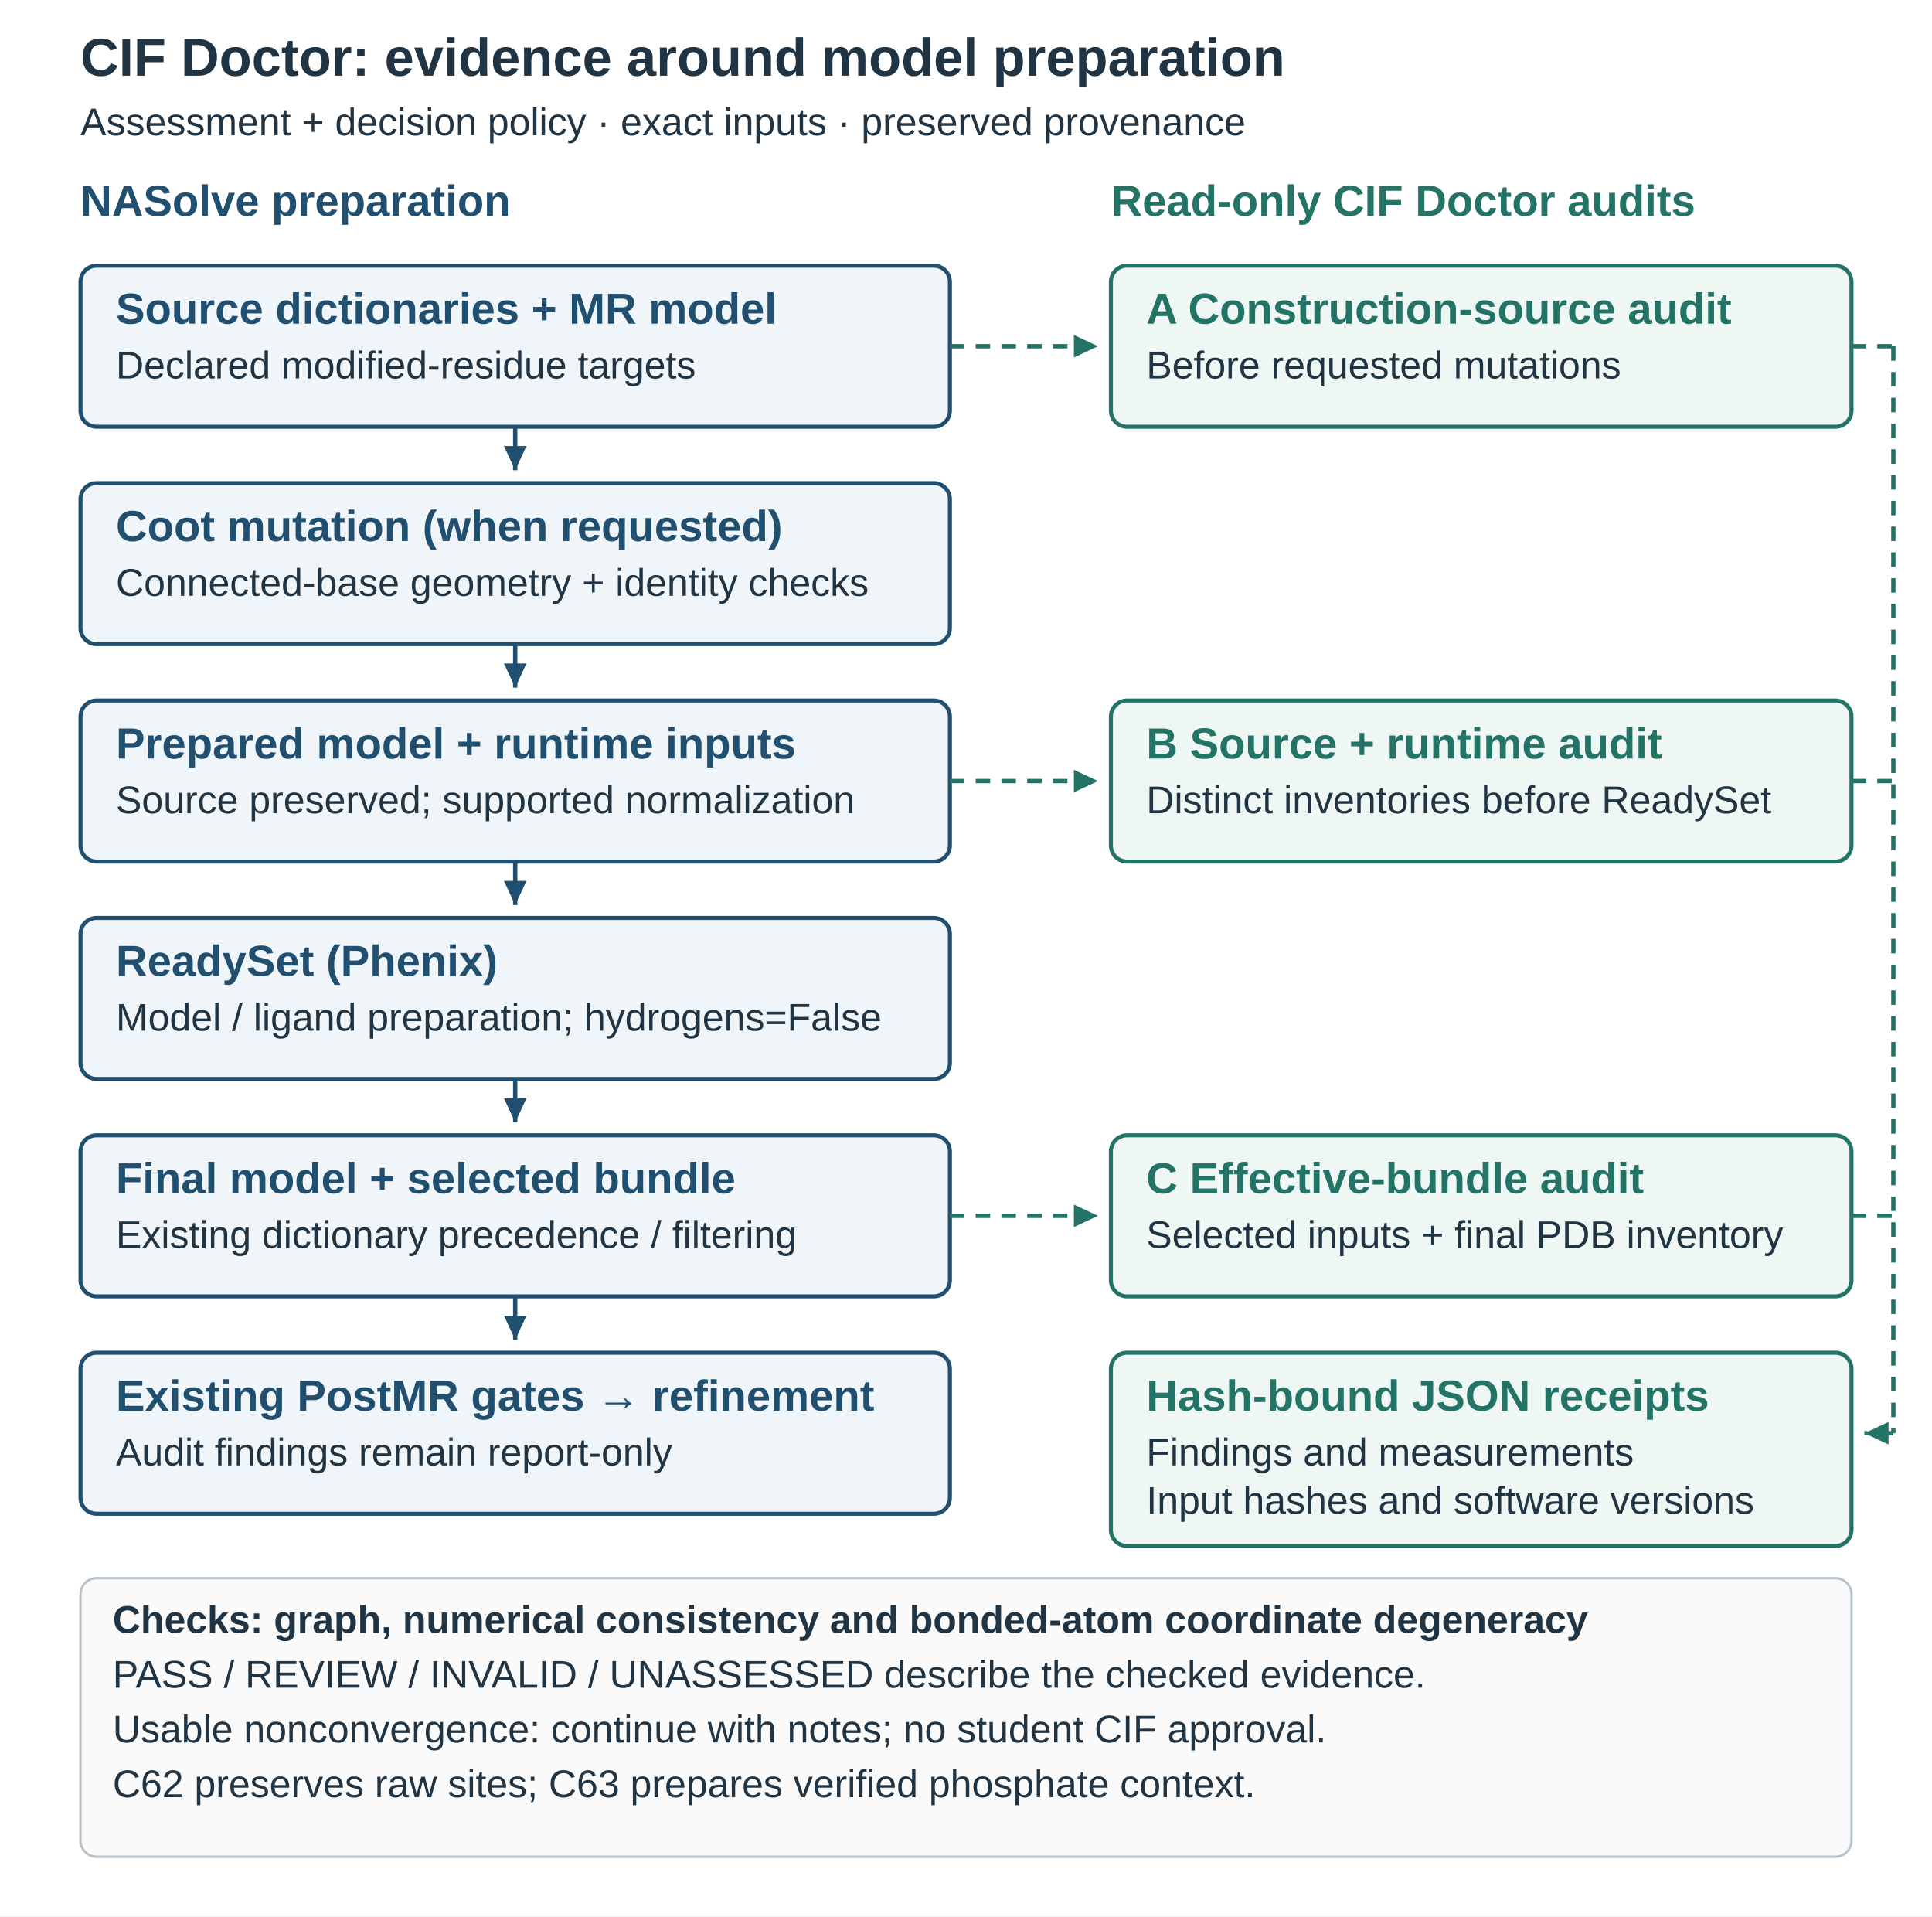
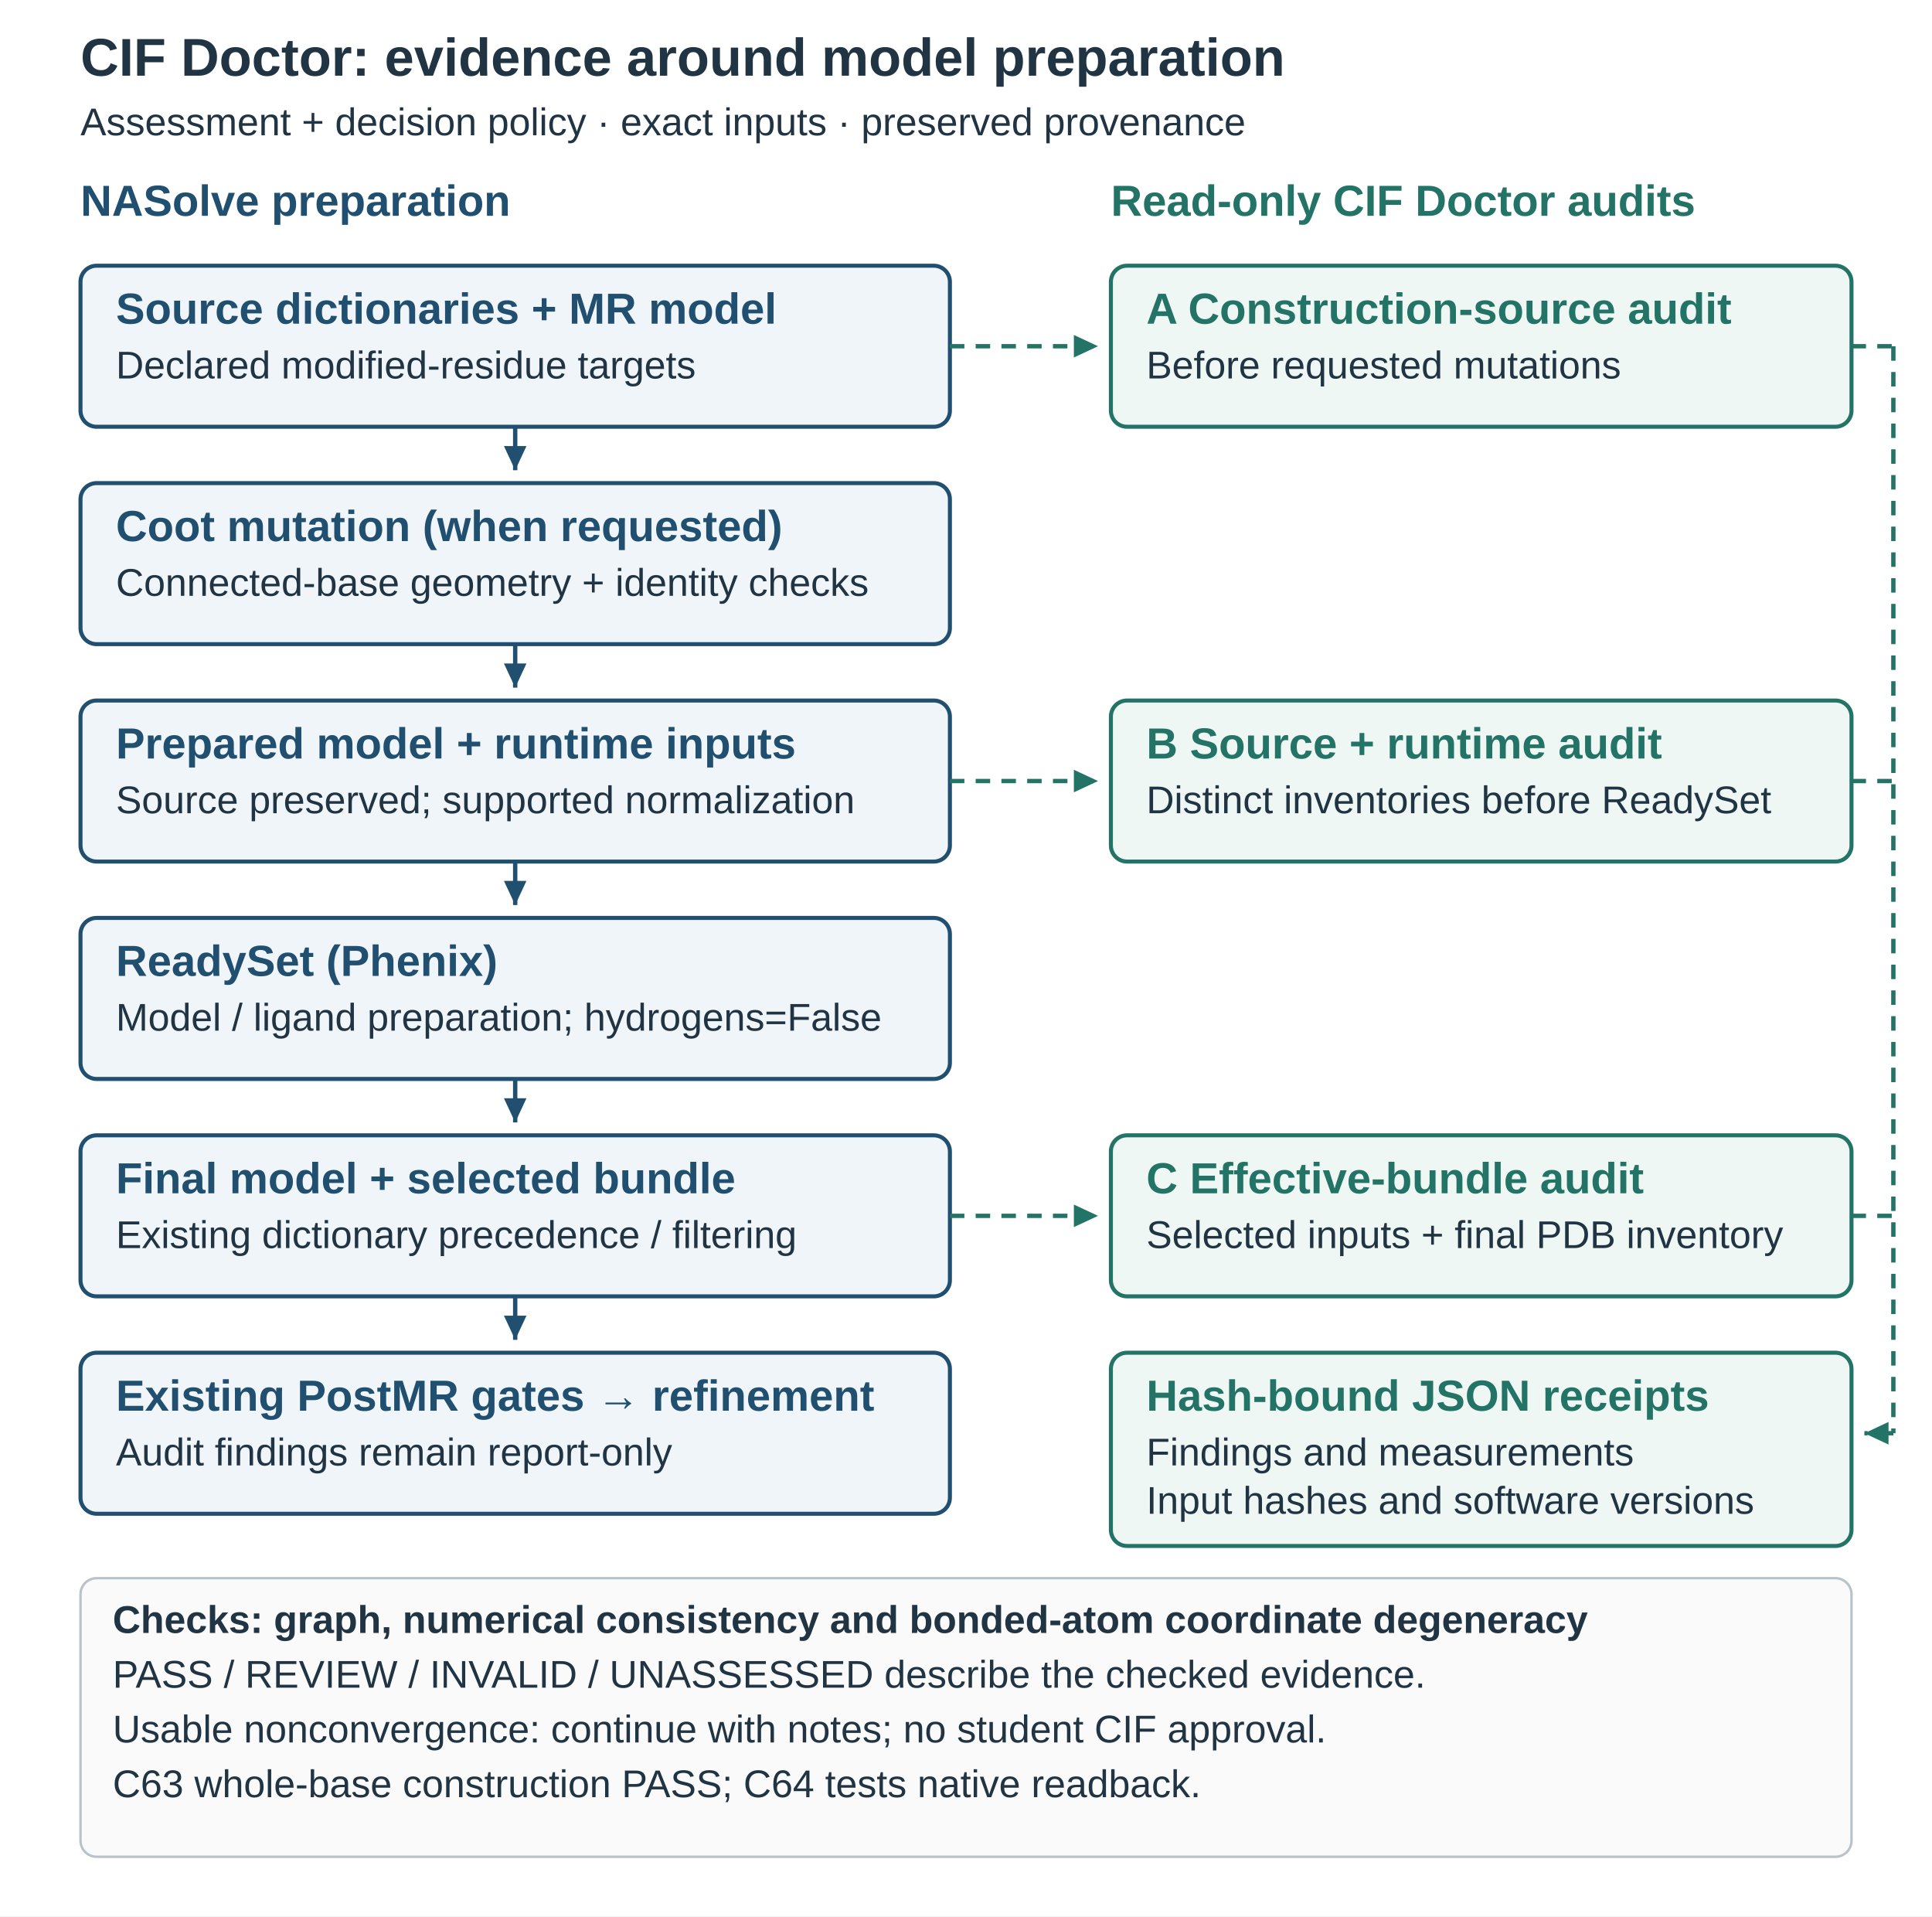
<svg xmlns="http://www.w3.org/2000/svg" width="180mm" height="178.5mm" viewBox="0 0 1200 1190" role="img" aria-labelledby="title description">
  <rect width="1200" height="1190" fill="white" />
  <text x="50" y="47" font-family="Arial, Helvetica, sans-serif" font-size="33" font-weight="bold" fill="#213443" text-anchor="start">CIF Doctor: evidence around model preparation</text>
  <text x="50" y="84" font-family="Arial, Helvetica, sans-serif" font-size="24" font-weight="normal" fill="#213443" text-anchor="start">Assessment + decision policy · exact inputs · preserved provenance</text>
  <text x="50" y="134" font-family="Arial, Helvetica, sans-serif" font-size="27" font-weight="bold" fill="#214f70" text-anchor="start">NASolve preparation</text>
  <text x="690" y="134" font-family="Arial, Helvetica, sans-serif" font-size="27" font-weight="bold" fill="#237466" text-anchor="start">Read-only CIF Doctor audits</text>
  <g id="source-inputs">
    <rect x="50" y="165" width="540" height="100" rx="10" fill="#f0f5f9" stroke="#214f70" stroke-width="2.5" />
    <text x="72" y="201" font-family="Arial, Helvetica, sans-serif" font-size="27" font-weight="bold" fill="#214f70" text-anchor="start">Source dictionaries + MR model</text>
    <text x="72" y="235" font-family="Arial, Helvetica, sans-serif" font-size="24" font-weight="normal" fill="#213443" text-anchor="start">Declared modified-residue targets</text>
  </g>
  <g id="coot-mutation">
    <rect x="50" y="300" width="540" height="100" rx="10" fill="#f0f5f9" stroke="#214f70" stroke-width="2.5" />
    <text x="72" y="336" font-family="Arial, Helvetica, sans-serif" font-size="27" font-weight="bold" fill="#214f70" text-anchor="start">Coot mutation (when requested)</text>
    <text x="72" y="370" font-family="Arial, Helvetica, sans-serif" font-size="24" font-weight="normal" fill="#213443" text-anchor="start">Connected-base geometry + identity checks</text>
  </g>
  <g id="prepared-inputs">
    <rect x="50" y="435" width="540" height="100" rx="10" fill="#f0f5f9" stroke="#214f70" stroke-width="2.5" />
    <text x="72" y="471" font-family="Arial, Helvetica, sans-serif" font-size="27" font-weight="bold" fill="#214f70" text-anchor="start">Prepared model + runtime inputs</text>
    <text x="72" y="505" font-family="Arial, Helvetica, sans-serif" font-size="24" font-weight="normal" fill="#213443" text-anchor="start">Source preserved; supported normalization</text>
  </g>
  <g id="readyset">
    <rect x="50" y="570" width="540" height="100" rx="10" fill="#f0f5f9" stroke="#214f70" stroke-width="2.5" />
    <text x="72" y="606" font-family="Arial, Helvetica, sans-serif" font-size="27" font-weight="bold" fill="#214f70" text-anchor="start">ReadySet (Phenix)</text>
    <text x="72" y="640" font-family="Arial, Helvetica, sans-serif" font-size="24" font-weight="normal" fill="#213443" text-anchor="start">Model / ligand preparation; hydrogens=False</text>
  </g>
  <g id="effective-inputs">
    <rect x="50" y="705" width="540" height="100" rx="10" fill="#f0f5f9" stroke="#214f70" stroke-width="2.5" />
    <text x="72" y="741" font-family="Arial, Helvetica, sans-serif" font-size="27" font-weight="bold" fill="#214f70" text-anchor="start">Final model + selected bundle</text>
    <text x="72" y="775" font-family="Arial, Helvetica, sans-serif" font-size="24" font-weight="normal" fill="#213443" text-anchor="start">Existing dictionary precedence / filtering</text>
  </g>
  <g id="postmr-gates">
    <rect x="50" y="840" width="540" height="100" rx="10" fill="#f0f5f9" stroke="#214f70" stroke-width="2.5" />
    <text x="72" y="876" font-family="Arial, Helvetica, sans-serif" font-size="27" font-weight="bold" fill="#214f70" text-anchor="start">Existing PostMR gates → refinement</text>
    <text x="72" y="910" font-family="Arial, Helvetica, sans-serif" font-size="24" font-weight="normal" fill="#213443" text-anchor="start">Audit findings remain report-only</text>
  </g>
  <g id="preparation-flow-0">
    <path d="M 320.0 265.0 L 320.0 292.0" fill="none" stroke="#214f70" stroke-width="2.7" />
    <polygon points="320.0,292.0 313.0,277.0 327.0,277.0" fill="#214f70" />
  </g>
  <g id="preparation-flow-1">
    <path d="M 320.0 400.0 L 320.0 427.0" fill="none" stroke="#214f70" stroke-width="2.7" />
    <polygon points="320.0,427.0 313.0,412.0 327.0,412.0" fill="#214f70" />
  </g>
  <g id="preparation-flow-2">
    <path d="M 320.0 535.0 L 320.0 562.0" fill="none" stroke="#214f70" stroke-width="2.7" />
    <polygon points="320.0,562.0 313.0,547.0 327.0,547.0" fill="#214f70" />
  </g>
  <g id="preparation-flow-3">
    <path d="M 320.0 670.0 L 320.0 697.0" fill="none" stroke="#214f70" stroke-width="2.7" />
    <polygon points="320.0,697.0 313.0,682.0 327.0,682.0" fill="#214f70" />
  </g>
  <g id="preparation-flow-4">
    <path d="M 320.0 805.0 L 320.0 832.0" fill="none" stroke="#214f70" stroke-width="2.7" />
    <polygon points="320.0,832.0 313.0,817.0 327.0,817.0" fill="#214f70" />
  </g>
  <g id="mutation-audit">
    <rect x="690" y="165" width="460" height="100" rx="10" fill="#eef7f3" stroke="#237466" stroke-width="2.5" />
    <text x="712" y="201" font-family="Arial, Helvetica, sans-serif" font-size="27" font-weight="bold" fill="#237466" text-anchor="start">A  Construction-source audit</text>
    <text x="712" y="235" font-family="Arial, Helvetica, sans-serif" font-size="24" font-weight="normal" fill="#213443" text-anchor="start">Before requested mutations</text>
  </g>
  <g id="audit-branch-mutation-audit">
    <path d="M 590.0 215.0 L 599.0 215.0" fill="none" stroke="#237466" stroke-width="2.7" />
    <path d="M 606.0 215.0 L 615.0 215.0" fill="none" stroke="#237466" stroke-width="2.7" />
    <path d="M 622.0 215.0 L 631.0 215.0" fill="none" stroke="#237466" stroke-width="2.7" />
    <path d="M 638.0 215.0 L 647.0 215.0" fill="none" stroke="#237466" stroke-width="2.7" />
    <path d="M 654.0 215.0 L 663.0 215.0" fill="none" stroke="#237466" stroke-width="2.7" />
    <path d="M 670.0 215.0 L 679.0 215.0" fill="none" stroke="#237466" stroke-width="2.7" />
    <polygon points="682.0,215.0 667.0,222.0 667.0,208.0" fill="#237466" />
  </g>
  <g id="source-runtime-audit">
    <rect x="690" y="435" width="460" height="100" rx="10" fill="#eef7f3" stroke="#237466" stroke-width="2.5" />
    <text x="712" y="471" font-family="Arial, Helvetica, sans-serif" font-size="27" font-weight="bold" fill="#237466" text-anchor="start">B  Source + runtime audit</text>
    <text x="712" y="505" font-family="Arial, Helvetica, sans-serif" font-size="24" font-weight="normal" fill="#213443" text-anchor="start">Distinct inventories before ReadySet</text>
  </g>
  <g id="audit-branch-source-runtime-audit">
    <path d="M 590.0 485.0 L 599.0 485.0" fill="none" stroke="#237466" stroke-width="2.7" />
    <path d="M 606.0 485.0 L 615.0 485.0" fill="none" stroke="#237466" stroke-width="2.7" />
    <path d="M 622.0 485.0 L 631.0 485.0" fill="none" stroke="#237466" stroke-width="2.7" />
    <path d="M 638.0 485.0 L 647.0 485.0" fill="none" stroke="#237466" stroke-width="2.7" />
    <path d="M 654.0 485.0 L 663.0 485.0" fill="none" stroke="#237466" stroke-width="2.7" />
    <path d="M 670.0 485.0 L 679.0 485.0" fill="none" stroke="#237466" stroke-width="2.7" />
    <polygon points="682.0,485.0 667.0,492.0 667.0,478.0" fill="#237466" />
  </g>
  <g id="effective-audit">
    <rect x="690" y="705" width="460" height="100" rx="10" fill="#eef7f3" stroke="#237466" stroke-width="2.5" />
    <text x="712" y="741" font-family="Arial, Helvetica, sans-serif" font-size="27" font-weight="bold" fill="#237466" text-anchor="start">C  Effective-bundle audit</text>
    <text x="712" y="775" font-family="Arial, Helvetica, sans-serif" font-size="24" font-weight="normal" fill="#213443" text-anchor="start">Selected inputs + final PDB inventory</text>
  </g>
  <g id="audit-branch-effective-audit">
    <path d="M 590.0 755.0 L 599.0 755.0" fill="none" stroke="#237466" stroke-width="2.7" />
    <path d="M 606.0 755.0 L 615.0 755.0" fill="none" stroke="#237466" stroke-width="2.7" />
    <path d="M 622.0 755.0 L 631.0 755.0" fill="none" stroke="#237466" stroke-width="2.7" />
    <path d="M 638.0 755.0 L 647.0 755.0" fill="none" stroke="#237466" stroke-width="2.7" />
    <path d="M 654.0 755.0 L 663.0 755.0" fill="none" stroke="#237466" stroke-width="2.7" />
    <path d="M 670.0 755.0 L 679.0 755.0" fill="none" stroke="#237466" stroke-width="2.7" />
    <polygon points="682.0,755.0 667.0,762.0 667.0,748.0" fill="#237466" />
  </g>
  <g id="json-receipts">
    <rect x="690" y="840" width="460" height="120" rx="10" fill="#eef7f3" stroke="#237466" stroke-width="2.5" />
    <text x="712" y="876" font-family="Arial, Helvetica, sans-serif" font-size="27" font-weight="bold" fill="#237466" text-anchor="start">Hash-bound JSON receipts</text>
    <text x="712" y="910" font-family="Arial, Helvetica, sans-serif" font-size="24" font-weight="normal" fill="#213443" text-anchor="start">Findings and measurements</text>
    <text x="712" y="940" font-family="Arial, Helvetica, sans-serif" font-size="24" font-weight="normal" fill="#213443" text-anchor="start">Input hashes and software versions</text>
  </g>
  <g id="mutation-to-receipts">
    <path d="M 1150.0 215.0 L 1159.0 215.0" fill="none" stroke="#237466" stroke-width="2.7" />
    <path d="M 1166.0 215.0 L 1175.0 215.0" fill="none" stroke="#237466" stroke-width="2.7" />
    <path d="M 1176.0 215.0 L 1176.0 224.0" fill="none" stroke="#237466" stroke-width="2.7" />
    <path d="M 1176.0 231.0 L 1176.0 240.0" fill="none" stroke="#237466" stroke-width="2.7" />
    <path d="M 1176.0 247.0 L 1176.0 256.0" fill="none" stroke="#237466" stroke-width="2.7" />
    <path d="M 1176.0 263.0 L 1176.0 272.0" fill="none" stroke="#237466" stroke-width="2.7" />
    <path d="M 1176.0 279.0 L 1176.0 288.0" fill="none" stroke="#237466" stroke-width="2.7" />
    <path d="M 1176.0 295.0 L 1176.0 304.0" fill="none" stroke="#237466" stroke-width="2.7" />
    <path d="M 1176.0 311.0 L 1176.0 320.0" fill="none" stroke="#237466" stroke-width="2.7" />
    <path d="M 1176.0 327.0 L 1176.0 336.0" fill="none" stroke="#237466" stroke-width="2.7" />
    <path d="M 1176.0 343.0 L 1176.0 352.0" fill="none" stroke="#237466" stroke-width="2.7" />
    <path d="M 1176.0 359.0 L 1176.0 368.0" fill="none" stroke="#237466" stroke-width="2.7" />
    <path d="M 1176.0 375.0 L 1176.0 384.0" fill="none" stroke="#237466" stroke-width="2.7" />
    <path d="M 1176.0 391.0 L 1176.0 400.0" fill="none" stroke="#237466" stroke-width="2.7" />
    <path d="M 1176.0 407.0 L 1176.0 416.0" fill="none" stroke="#237466" stroke-width="2.7" />
    <path d="M 1176.0 423.0 L 1176.0 432.0" fill="none" stroke="#237466" stroke-width="2.7" />
    <path d="M 1176.0 439.0 L 1176.0 448.0" fill="none" stroke="#237466" stroke-width="2.7" />
    <path d="M 1176.0 455.0 L 1176.0 464.0" fill="none" stroke="#237466" stroke-width="2.7" />
    <path d="M 1176.0 471.0 L 1176.0 480.0" fill="none" stroke="#237466" stroke-width="2.7" />
    <path d="M 1176.0 487.0 L 1176.0 496.0" fill="none" stroke="#237466" stroke-width="2.7" />
    <path d="M 1176.0 503.0 L 1176.0 512.0" fill="none" stroke="#237466" stroke-width="2.7" />
    <path d="M 1176.0 519.0 L 1176.0 528.0" fill="none" stroke="#237466" stroke-width="2.7" />
    <path d="M 1176.0 535.0 L 1176.0 544.0" fill="none" stroke="#237466" stroke-width="2.7" />
    <path d="M 1176.0 551.0 L 1176.0 560.0" fill="none" stroke="#237466" stroke-width="2.7" />
    <path d="M 1176.0 567.0 L 1176.0 576.0" fill="none" stroke="#237466" stroke-width="2.7" />
    <path d="M 1176.0 583.0 L 1176.0 592.0" fill="none" stroke="#237466" stroke-width="2.7" />
    <path d="M 1176.0 599.0 L 1176.0 608.0" fill="none" stroke="#237466" stroke-width="2.7" />
    <path d="M 1176.0 615.0 L 1176.0 624.0" fill="none" stroke="#237466" stroke-width="2.7" />
    <path d="M 1176.0 631.0 L 1176.0 640.0" fill="none" stroke="#237466" stroke-width="2.7" />
    <path d="M 1176.0 647.0 L 1176.0 656.0" fill="none" stroke="#237466" stroke-width="2.7" />
    <path d="M 1176.0 663.0 L 1176.0 672.0" fill="none" stroke="#237466" stroke-width="2.7" />
    <path d="M 1176.0 679.0 L 1176.0 688.0" fill="none" stroke="#237466" stroke-width="2.7" />
    <path d="M 1176.0 695.0 L 1176.0 704.0" fill="none" stroke="#237466" stroke-width="2.7" />
    <path d="M 1176.0 711.0 L 1176.0 720.0" fill="none" stroke="#237466" stroke-width="2.7" />
    <path d="M 1176.0 727.0 L 1176.0 736.0" fill="none" stroke="#237466" stroke-width="2.7" />
    <path d="M 1176.0 743.0 L 1176.0 752.0" fill="none" stroke="#237466" stroke-width="2.7" />
    <path d="M 1176.0 759.0 L 1176.0 768.0" fill="none" stroke="#237466" stroke-width="2.7" />
    <path d="M 1176.0 775.0 L 1176.0 784.0" fill="none" stroke="#237466" stroke-width="2.7" />
    <path d="M 1176.0 791.0 L 1176.0 800.0" fill="none" stroke="#237466" stroke-width="2.7" />
    <path d="M 1176.0 807.0 L 1176.0 816.0" fill="none" stroke="#237466" stroke-width="2.7" />
    <path d="M 1176.0 823.0 L 1176.0 832.0" fill="none" stroke="#237466" stroke-width="2.7" />
    <path d="M 1176.0 839.0 L 1176.0 848.0" fill="none" stroke="#237466" stroke-width="2.7" />
    <path d="M 1176.0 855.0 L 1176.0 864.0" fill="none" stroke="#237466" stroke-width="2.7" />
    <path d="M 1176.0 871.0 L 1176.0 880.0" fill="none" stroke="#237466" stroke-width="2.7" />
    <path d="M 1176.0 887.0 L 1176.0 890.0" fill="none" stroke="#237466" stroke-width="2.7" />
    <path d="M 1176.0 890.0 L 1167.0 890.0" fill="none" stroke="#237466" stroke-width="2.7" />
    <path d="M 1160.0 890.0 L 1158.0 890.0" fill="none" stroke="#237466" stroke-width="2.7" />
    <polygon points="1158.0,890.0 1173.0,883.0 1173.0,897.0" fill="#237466" />
  </g>
  <g id="source-to-receipts">
    <path d="M 1150.0 485.0 L 1159.0 485.0" fill="none" stroke="#237466" stroke-width="2.7" />
    <path d="M 1166.0 485.0 L 1175.0 485.0" fill="none" stroke="#237466" stroke-width="2.7" />
  </g>
  <g id="effective-to-receipts">
    <path d="M 1150.0 755.0 L 1159.0 755.0" fill="none" stroke="#237466" stroke-width="2.7" />
    <path d="M 1166.0 755.0 L 1175.0 755.0" fill="none" stroke="#237466" stroke-width="2.7" />
  </g>
  <g id="scope-notes">
    <rect x="50" y="980" width="1100" height="173" rx="10" fill="#fafafa" stroke="#b7c2ca" stroke-width="1.5" />
    <text x="70" y="1014" font-family="Arial, Helvetica, sans-serif" font-size="24" font-weight="bold" fill="#213443" text-anchor="start">Checks: graph, numerical consistency and bonded-atom coordinate degeneracy</text>
    <text x="70" y="1048" font-family="Arial, Helvetica, sans-serif" font-size="24" font-weight="normal" fill="#213443" text-anchor="start">PASS / REVIEW / INVALID / UNASSESSED describe the checked evidence.</text>
    <text x="70" y="1082" font-family="Arial, Helvetica, sans-serif" font-size="24" font-weight="normal" fill="#213443" text-anchor="start">Usable nonconvergence: continue with notes; no student CIF approval.</text>
-     <text x="70" y="1116" font-family="Arial, Helvetica, sans-serif" font-size="24" font-weight="normal" fill="#213443" text-anchor="start">C62 preserves raw sites; C63 prepares verified phosphate context.</text>
+     <text x="70" y="1116" font-family="Arial, Helvetica, sans-serif" font-size="24" font-weight="normal" fill="#213443" text-anchor="start">C63 whole-base construction PASS; C64 tests native readback.</text>
  </g>
</svg>
